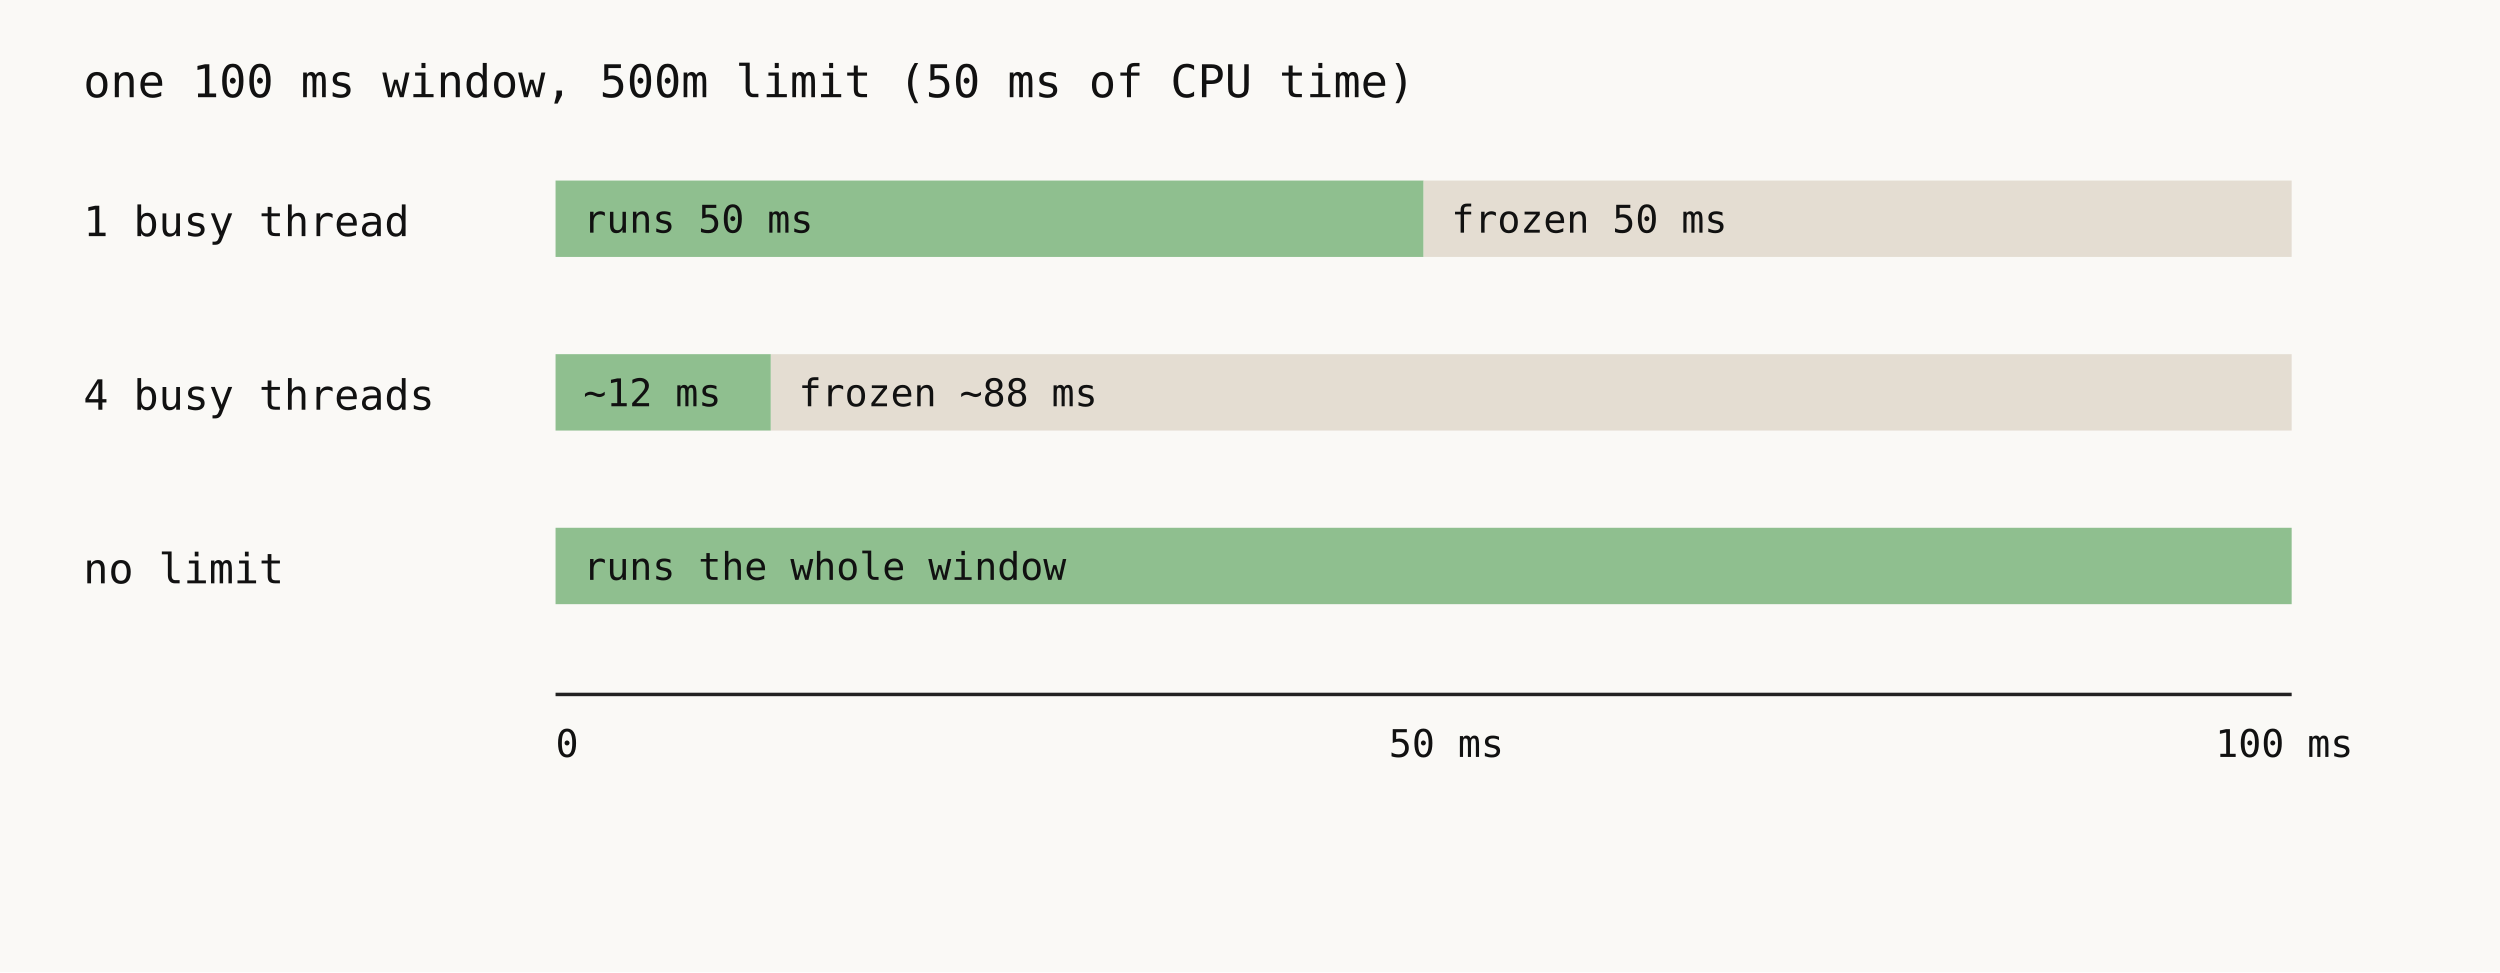
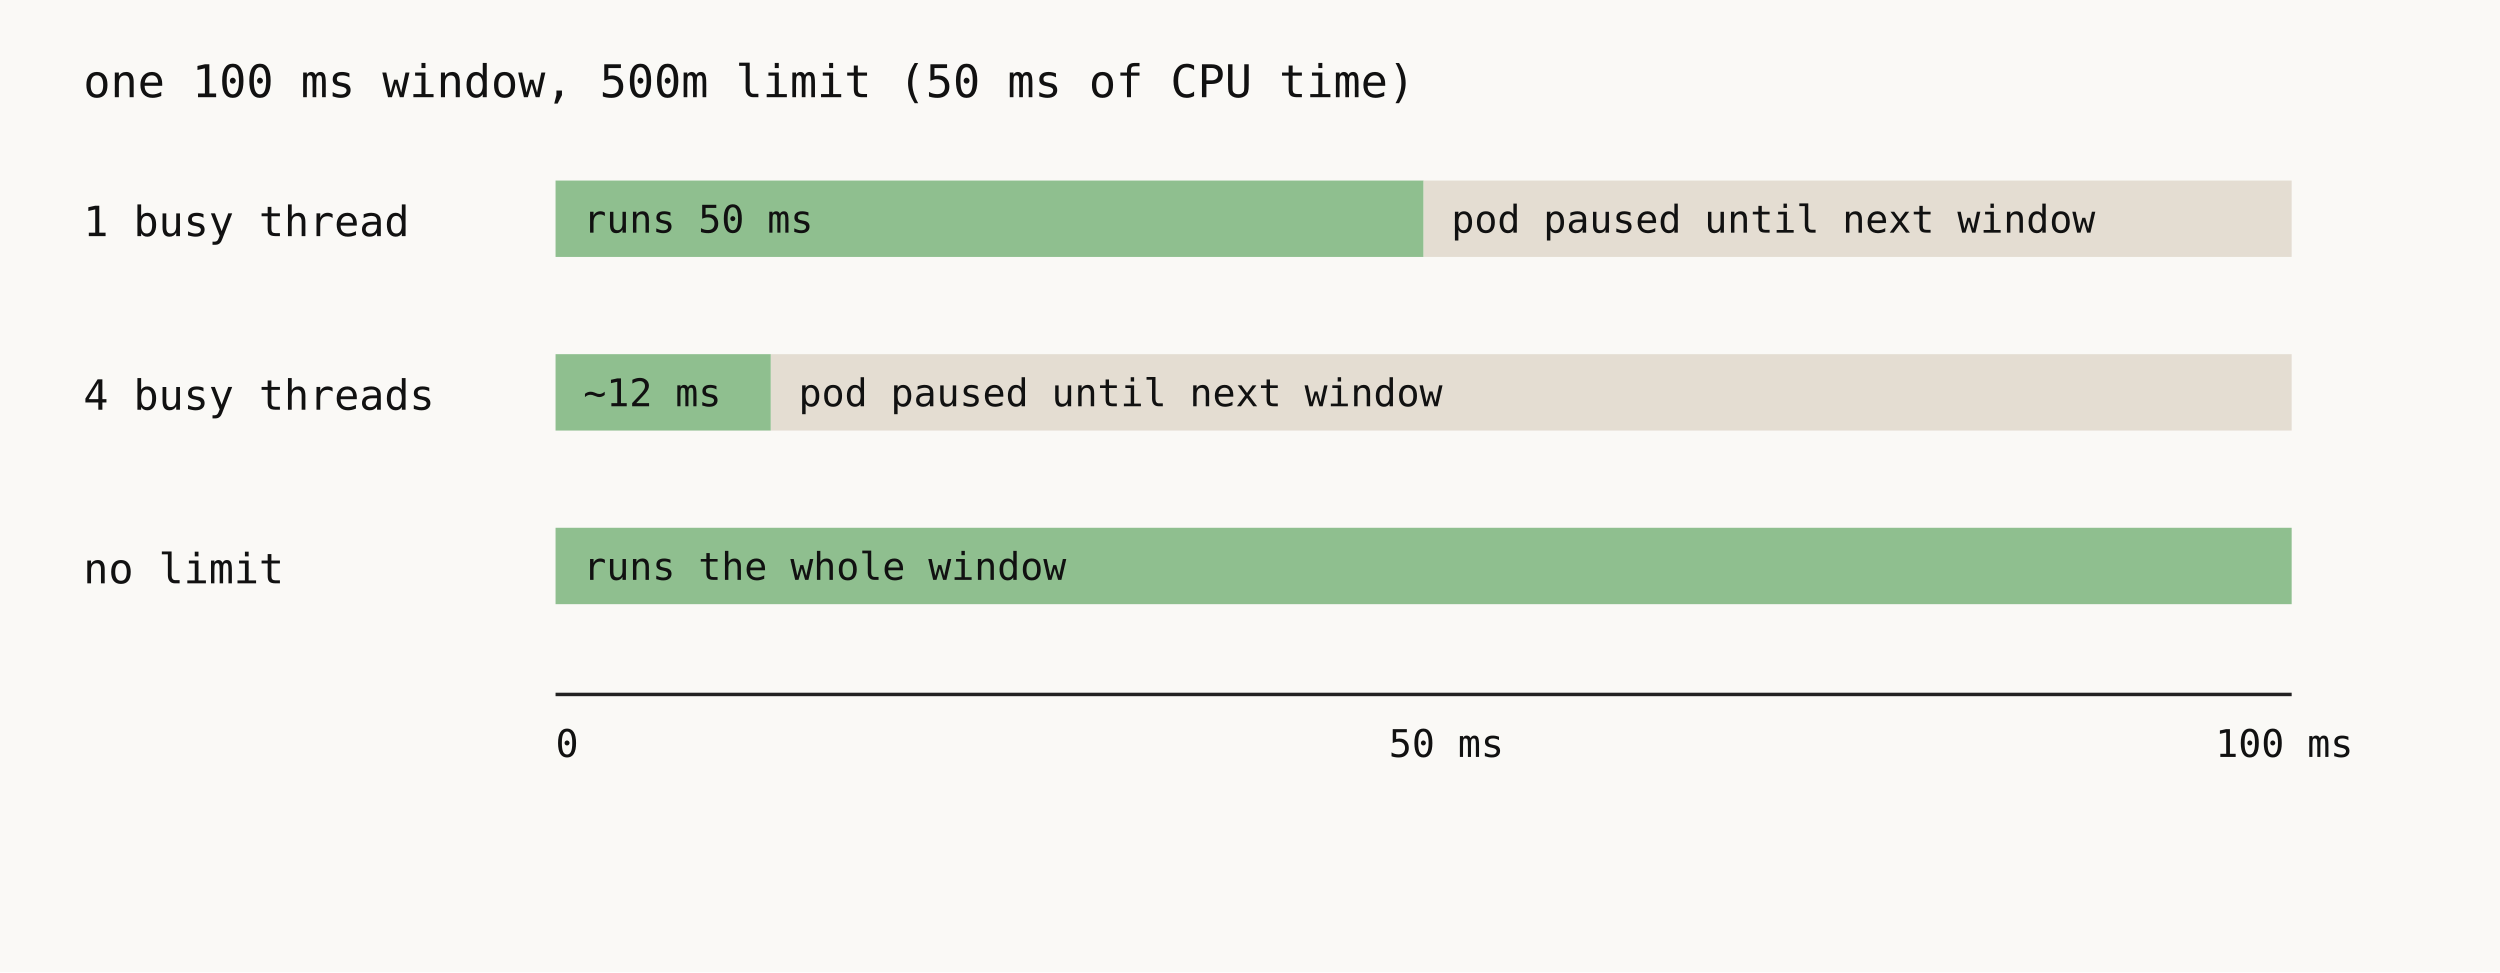
<svg xmlns="http://www.w3.org/2000/svg" width="720" height="280" viewBox="0 0 720 280">
  <rect width="720" height="280" fill="#faf9f6" />
  <text x="24" y="28" font-family="ui-monospace, SFMono-Regular, Menlo, monospace" font-size="13" fill="#111111">one 100 ms window, 500m limit (50 ms of CPU time)</text>
  <text x="24" y="68" font-family="ui-monospace, SFMono-Regular, Menlo, monospace" font-size="12" fill="#111111">1 busy thread</text>
  <rect x="160" y="52" width="250" height="22" fill="#8fbf8f" />
  <rect x="410" y="52" width="250" height="22" fill="#e4ddd2" />
  <text x="168" y="67" font-family="ui-monospace, SFMono-Regular, Menlo, monospace" font-size="11" fill="#111111">runs 50 ms</text>
-   <text x="418" y="67" font-family="ui-monospace, SFMono-Regular, Menlo, monospace" font-size="11" fill="#111111">frozen 50 ms</text>
+   <text x="418" y="67" font-family="ui-monospace, SFMono-Regular, Menlo, monospace" font-size="11" fill="#111111">pod paused until next window</text>
  <text x="24" y="118" font-family="ui-monospace, SFMono-Regular, Menlo, monospace" font-size="12" fill="#111111">4 busy threads</text>
  <rect x="160" y="102" width="62" height="22" fill="#8fbf8f" />
  <rect x="222" y="102" width="438" height="22" fill="#e4ddd2" />
  <text x="168" y="117" font-family="ui-monospace, SFMono-Regular, Menlo, monospace" font-size="11" fill="#111111">~12 ms</text>
-   <text x="230" y="117" font-family="ui-monospace, SFMono-Regular, Menlo, monospace" font-size="11" fill="#111111">frozen ~88 ms</text>
+   <text x="230" y="117" font-family="ui-monospace, SFMono-Regular, Menlo, monospace" font-size="11" fill="#111111">pod paused until next window</text>
  <text x="24" y="168" font-family="ui-monospace, SFMono-Regular, Menlo, monospace" font-size="12" fill="#111111">no limit</text>
  <rect x="160" y="152" width="500" height="22" fill="#8fbf8f" />
  <text x="168" y="167" font-family="ui-monospace, SFMono-Regular, Menlo, monospace" font-size="11" fill="#111111">runs the whole window</text>
  <line x1="160" y1="200" x2="660" y2="200" stroke="#222" stroke-width="1" />
  <text x="160" y="218" font-family="ui-monospace, SFMono-Regular, Menlo, monospace" font-size="11" fill="#111111">0</text>
  <text x="400" y="218" font-family="ui-monospace, SFMono-Regular, Menlo, monospace" font-size="11" fill="#111111">50 ms</text>
  <text x="638" y="218" font-family="ui-monospace, SFMono-Regular, Menlo, monospace" font-size="11" fill="#111111">100 ms</text>
</svg>
